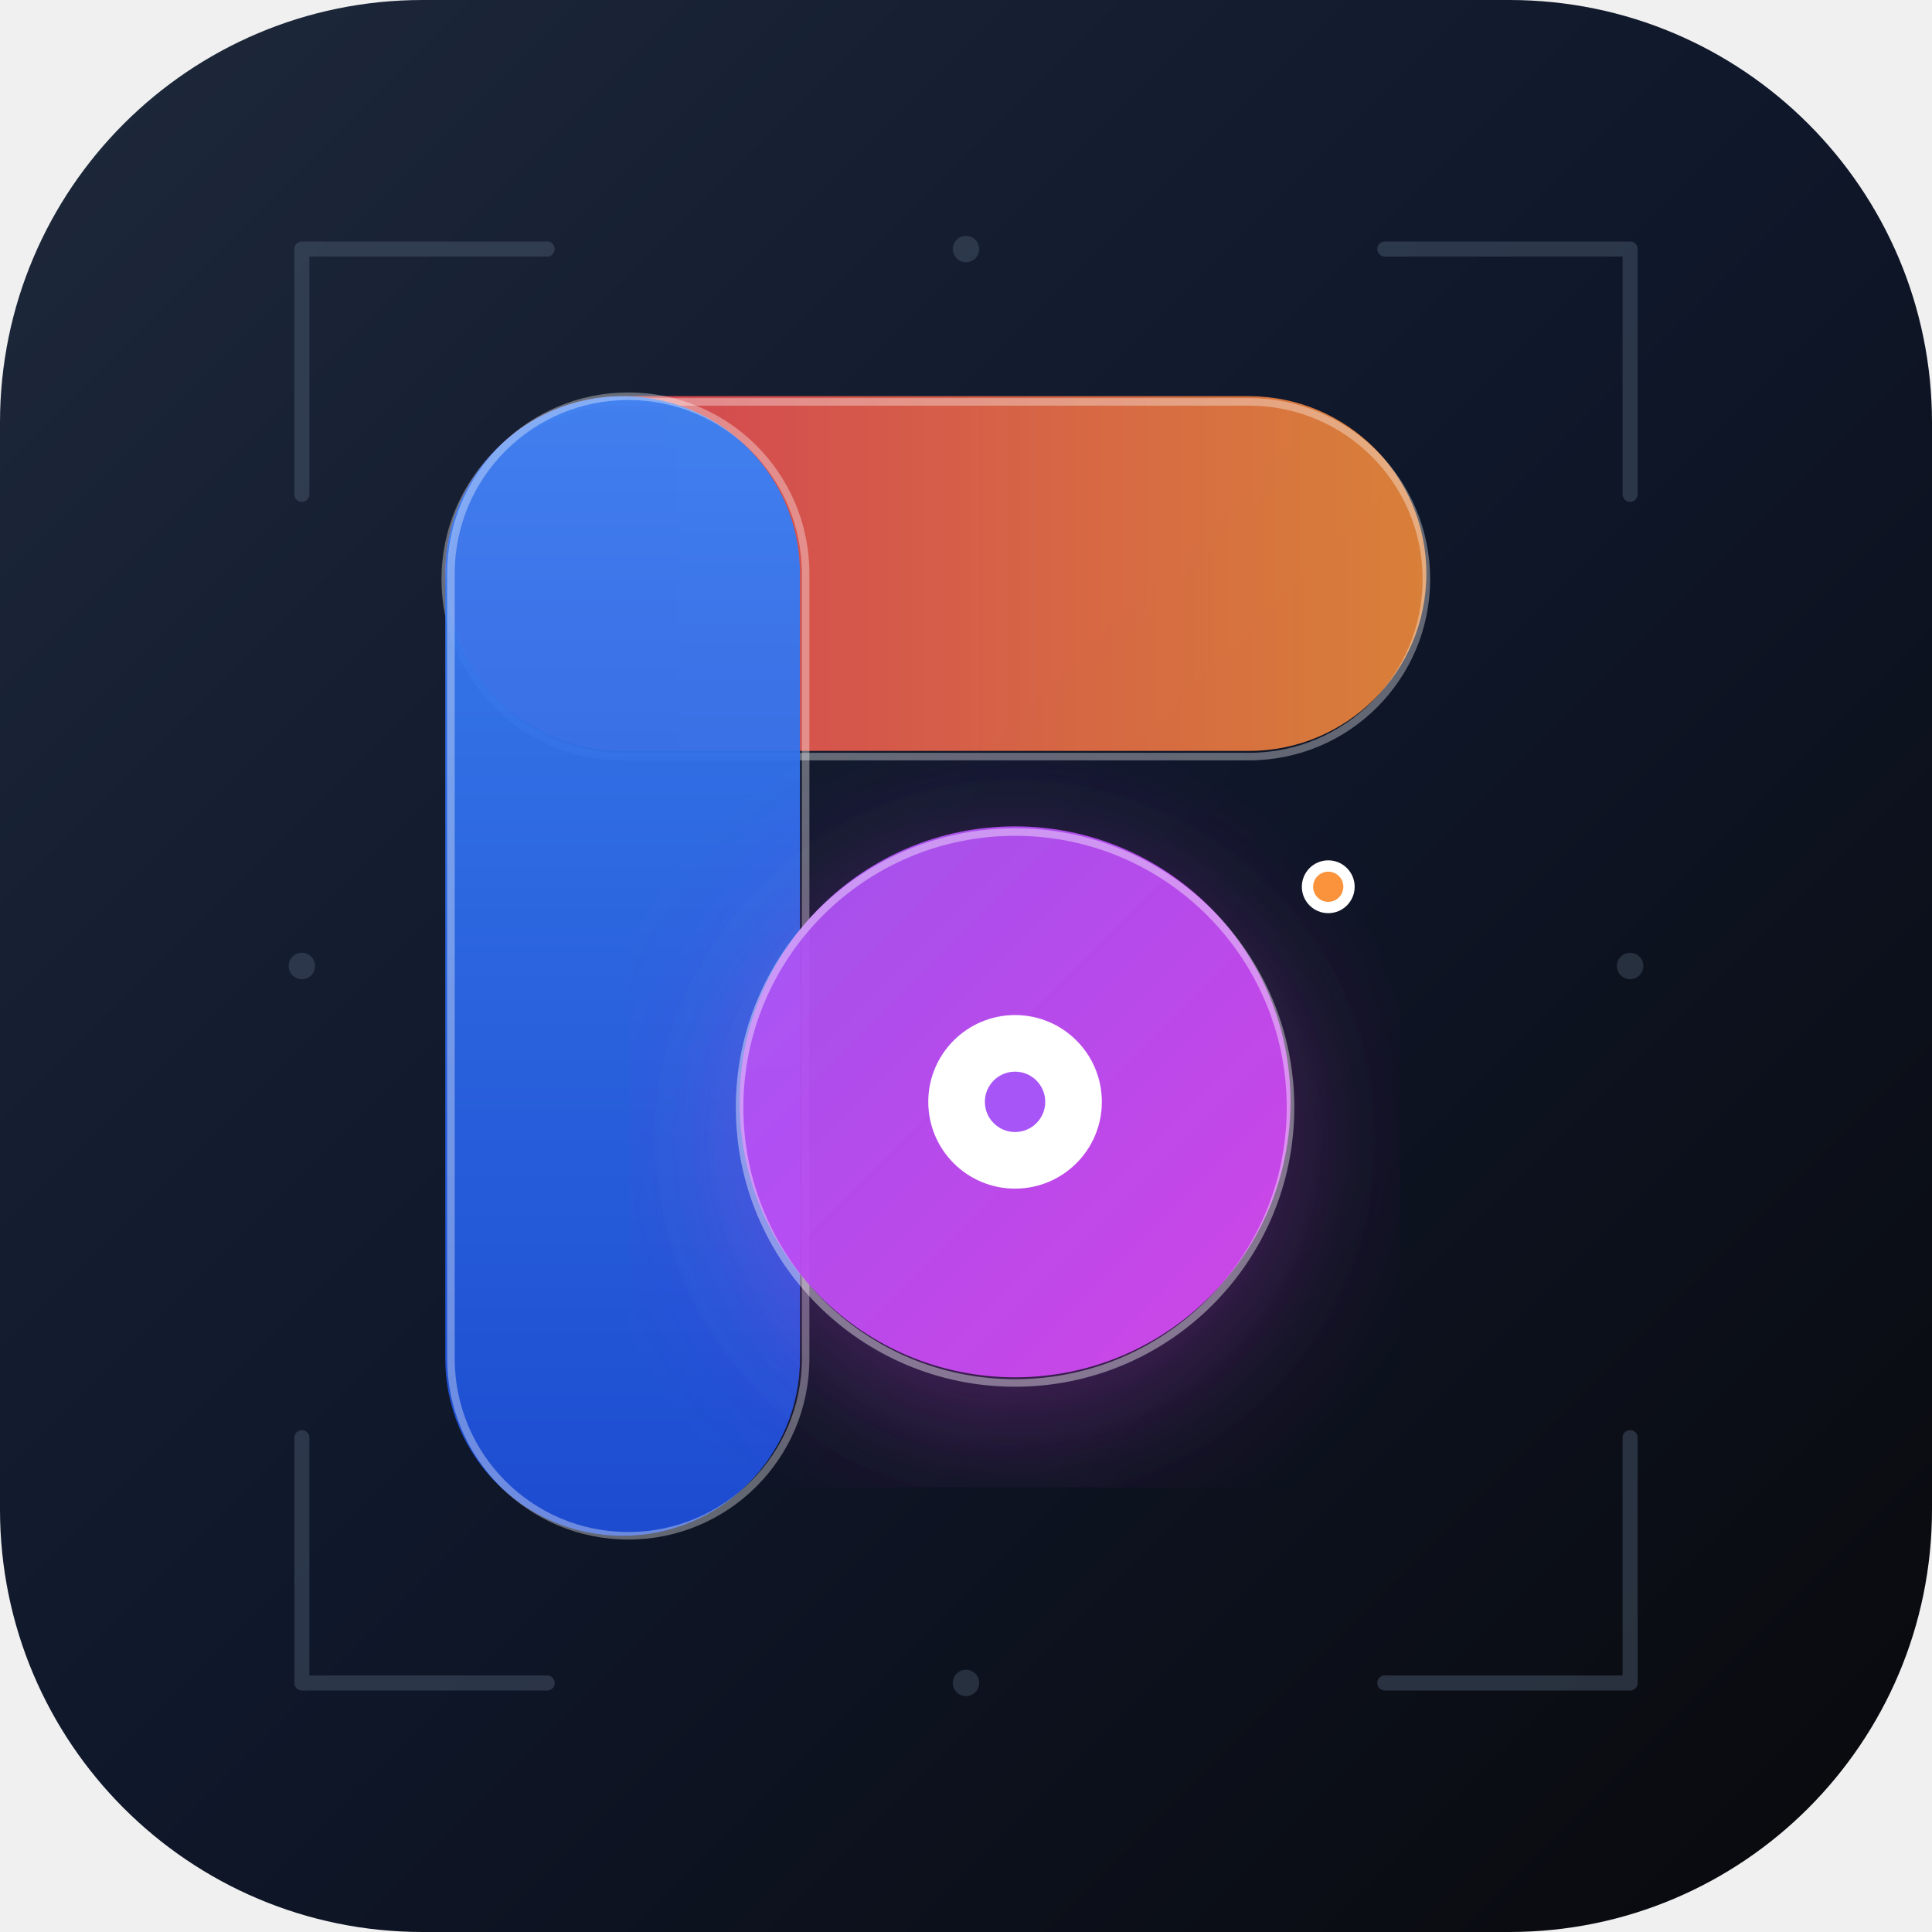
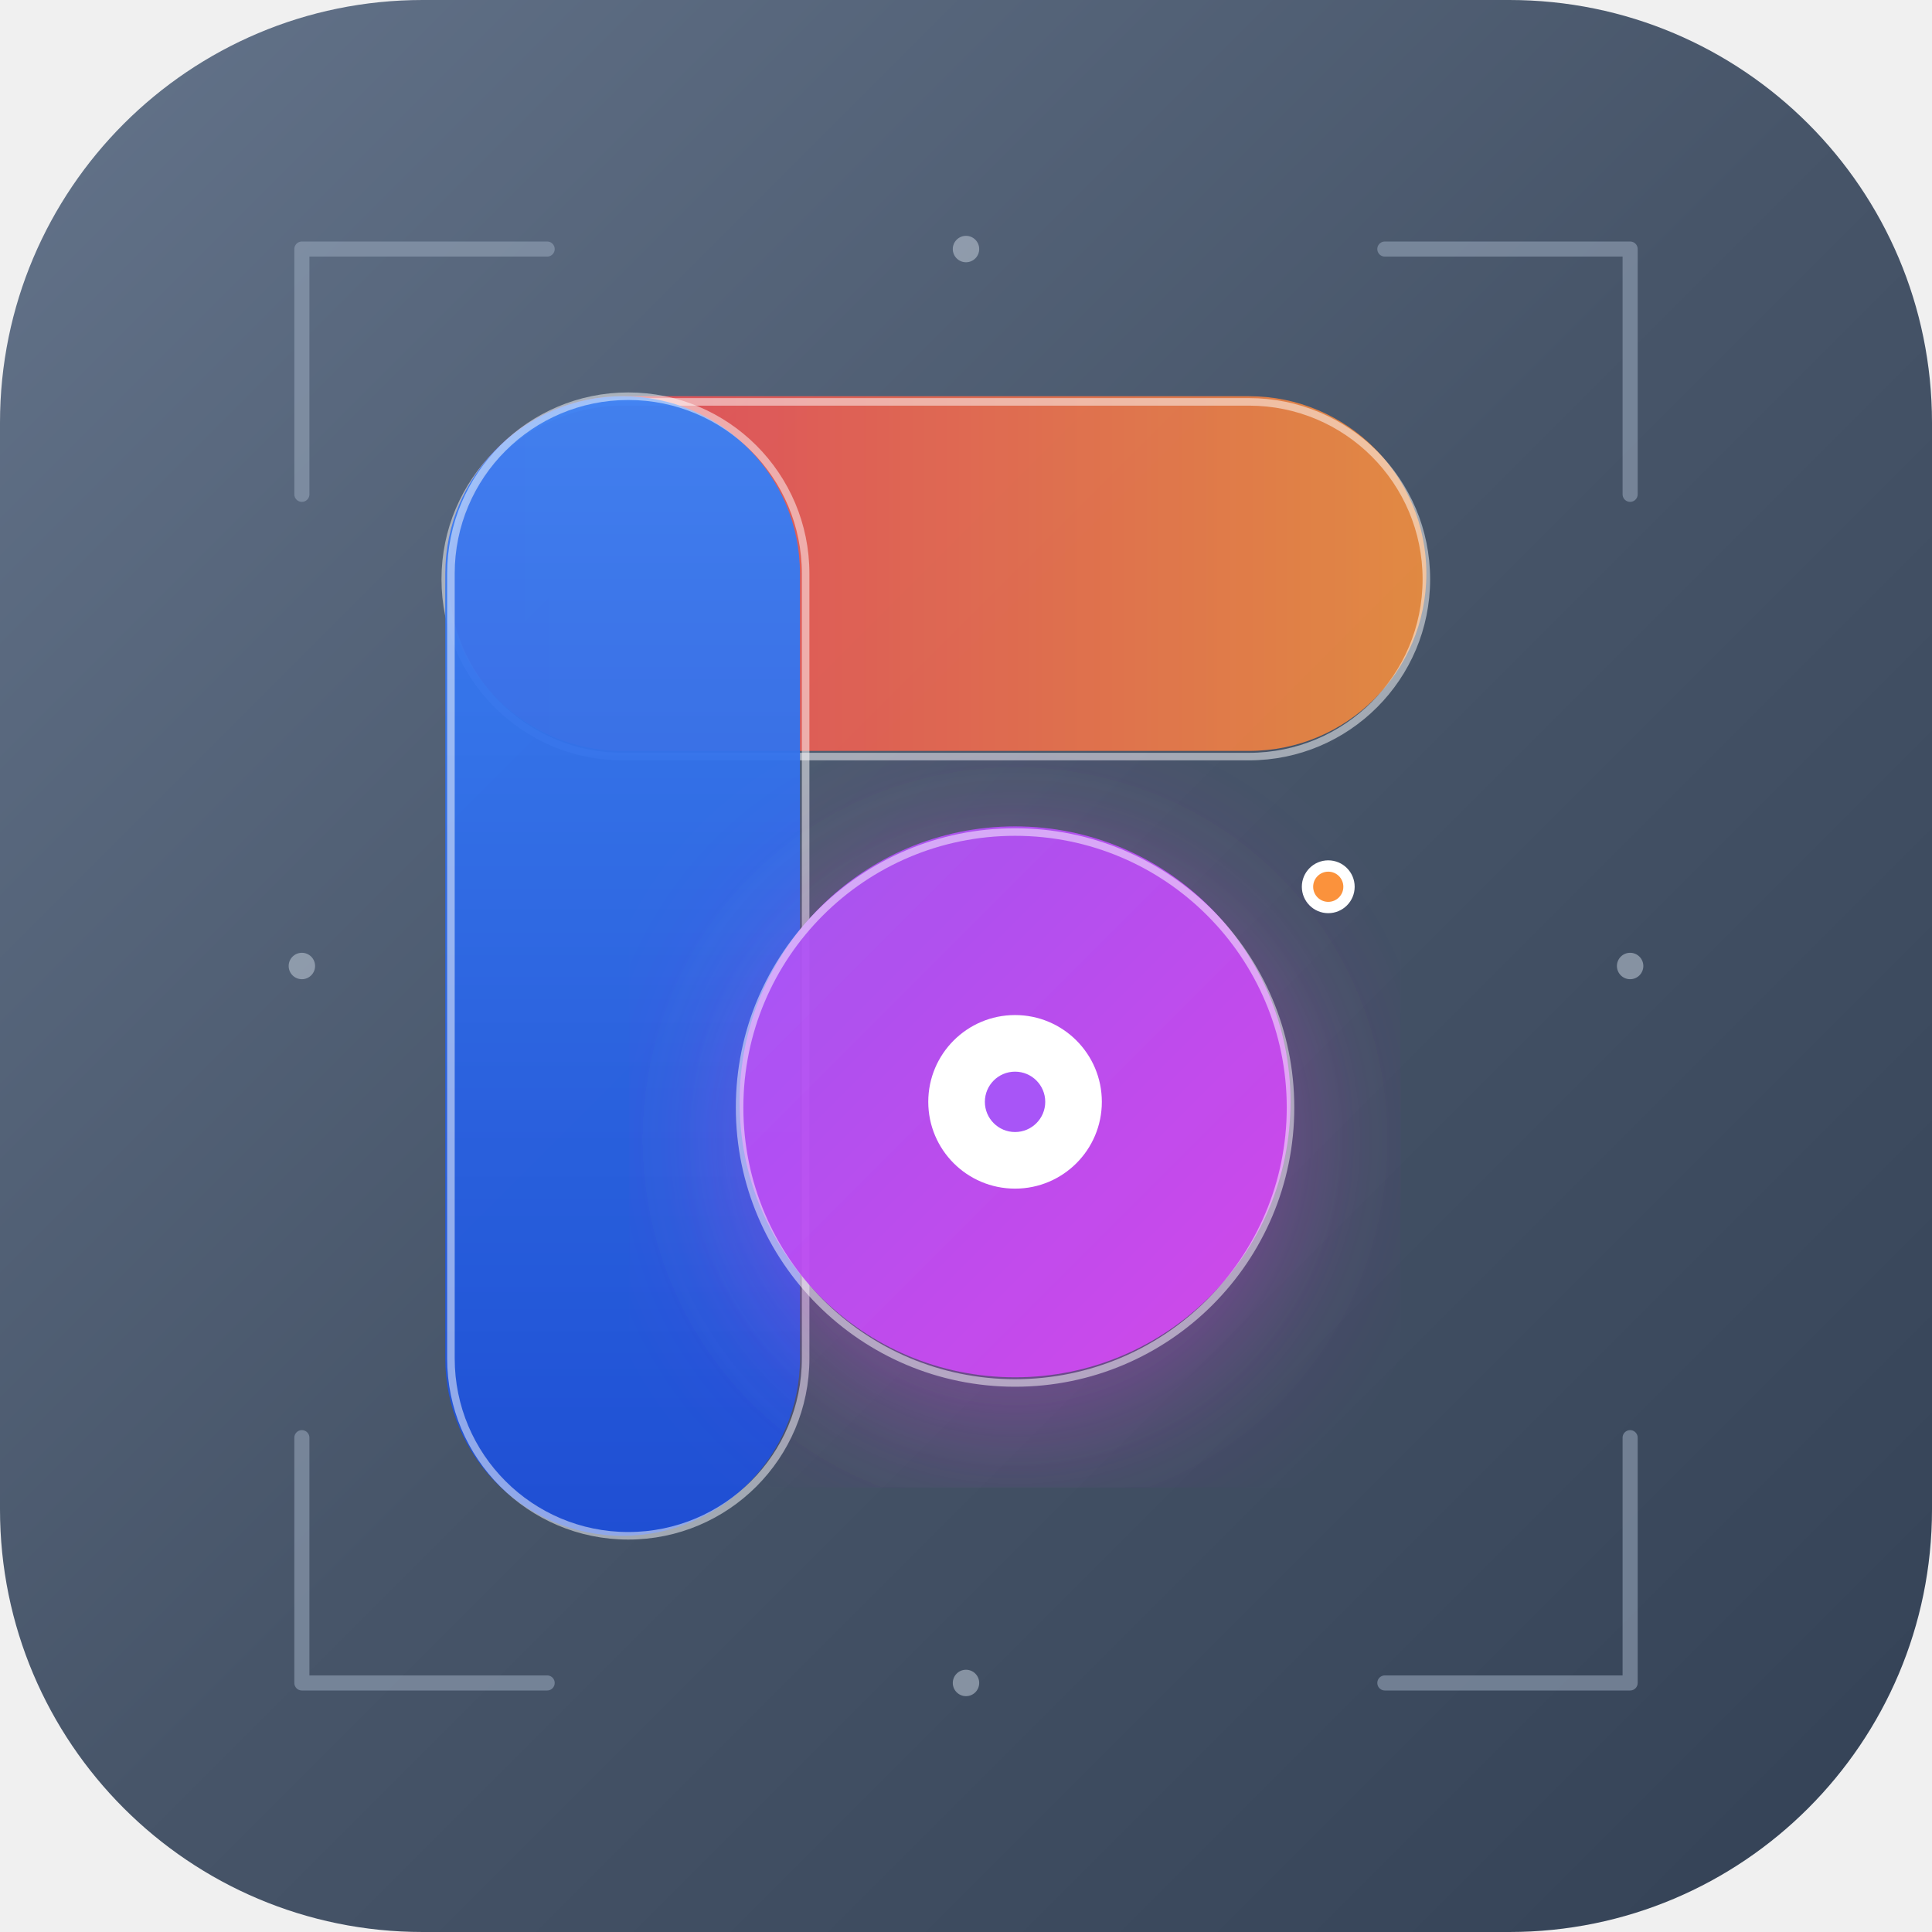
<svg xmlns="http://www.w3.org/2000/svg" viewBox="0 0 512 512" width="100%" height="100%">
  <defs>
-     <linearGradient id="bgDark" x1="0%" y1="0%" x2="100%" y2="100%">
-       <stop offset="0%" stop-color="#1E293B" />
-       <stop offset="50%" stop-color="#0F172A" />
-       <stop offset="100%" stop-color="#09090B" />
+     <linearGradient id="bgMid" x1="0%" y1="0%" x2="100%" y2="100%">
+       <stop offset="0%" stop-color="#64748B" />
+       <stop offset="50%" stop-color="#475569" />
+       <stop offset="100%" stop-color="#334155" />
    </linearGradient>
    <linearGradient id="gradStem" x1="0%" y1="0%" x2="0%" y2="100%">
      <stop offset="0%" stop-color="#3B82F6" />
      <stop offset="100%" stop-color="#1D4ED8" />
    </linearGradient>
    <linearGradient id="gradTop" x1="0%" y1="0%" x2="100%" y2="0%">
      <stop offset="0%" stop-color="#F43F5E" />
      <stop offset="100%" stop-color="#FB923C" />
    </linearGradient>
    <linearGradient id="gradEye" x1="0%" y1="0%" x2="100%" y2="100%">
      <stop offset="0%" stop-color="#A855F7" />
      <stop offset="100%" stop-color="#D946EF" />
    </linearGradient>
    <filter id="glowEye" x="-20%" y="-20%" width="140%" height="140%">
-       <feDropShadow dx="0" dy="10" stdDeviation="20" flood-color="#D946EF" flood-opacity="0.35" />
+       <feDropShadow dx="0" dy="10" stdDeviation="20" flood-color="#D946EF" flood-opacity="0.45" />
    </filter>
  </defs>
-   <rect width="512" height="512" rx="112" fill="url(#bgDark)" />
-   <g fill="none" stroke="#475569" stroke-width="4" stroke-linecap="round" stroke-linejoin="round" opacity="0.5">
+   <rect width="512" height="512" rx="112" fill="url(#bgMid)" />
+   <g fill="none" stroke="#94A3B8" stroke-width="4" stroke-linecap="round" stroke-linejoin="round" opacity="0.6">
    <path d="M 80 131 L 80 66 L 145 66" />
    <path d="M 432 131 L 432 66 L 367 66" />
    <path d="M 80 381 L 80 446 L 145 446" />
    <path d="M 432 381 L 432 446 L 367 446" />
  </g>
-   <g fill="#64748B" opacity="0.3">
+   <g fill="#CBD5E1" opacity="0.5">
    <circle cx="256" cy="66" r="3.5" />
    <circle cx="256" cy="446" r="3.5" />
    <circle cx="80" cy="256" r="3.5" />
    <circle cx="432" cy="256" r="3.5" />
  </g>
  <g>
    <rect x="118" y="105" width="260" height="94" rx="47" fill="url(#gradTop)" opacity="0.85" />
-     <rect x="118" y="105" width="260" height="94" rx="47" fill="none" stroke="#FFFFFF" stroke-width="2" opacity="0.35" transform="translate(0, 1.5)" />
+     <rect x="118" y="105" width="260" height="94" rx="47" fill="none" stroke="#FFFFFF" stroke-width="2" opacity="0.5" transform="translate(0, 1.5)" />
    <rect x="118" y="105" width="94" height="302" rx="47" fill="url(#gradStem)" opacity="0.95" />
-     <rect x="118" y="105" width="94" height="302" rx="47" fill="none" stroke="#FFFFFF" stroke-width="2" opacity="0.35" transform="translate(1.5, 0)" />
+     <rect x="118" y="105" width="94" height="302" rx="47" fill="none" stroke="#FFFFFF" stroke-width="2" opacity="0.5" transform="translate(1.5, 0)" />
  </g>
  <g>
    <circle cx="269" cy="292" r="73" fill="url(#gradEye)" opacity="0.95" filter="url(#glowEye)" />
-     <circle cx="269" cy="292" r="73" fill="none" stroke="#FFFFFF" stroke-width="2" opacity="0.4" transform="translate(0, 1.5)" />
+     <circle cx="269" cy="292" r="73" fill="none" stroke="#FFFFFF" stroke-width="2" opacity="0.5" transform="translate(0, 1.5)" />
    <circle cx="269" cy="292" r="23" fill="#FFFFFF" />
    <circle cx="269" cy="292" r="8" fill="#A855F7" />
    <circle cx="352" cy="235" r="7" fill="#FFFFFF" />
    <circle cx="352" cy="235" r="4" fill="#FB923C" />
  </g>
</svg>
